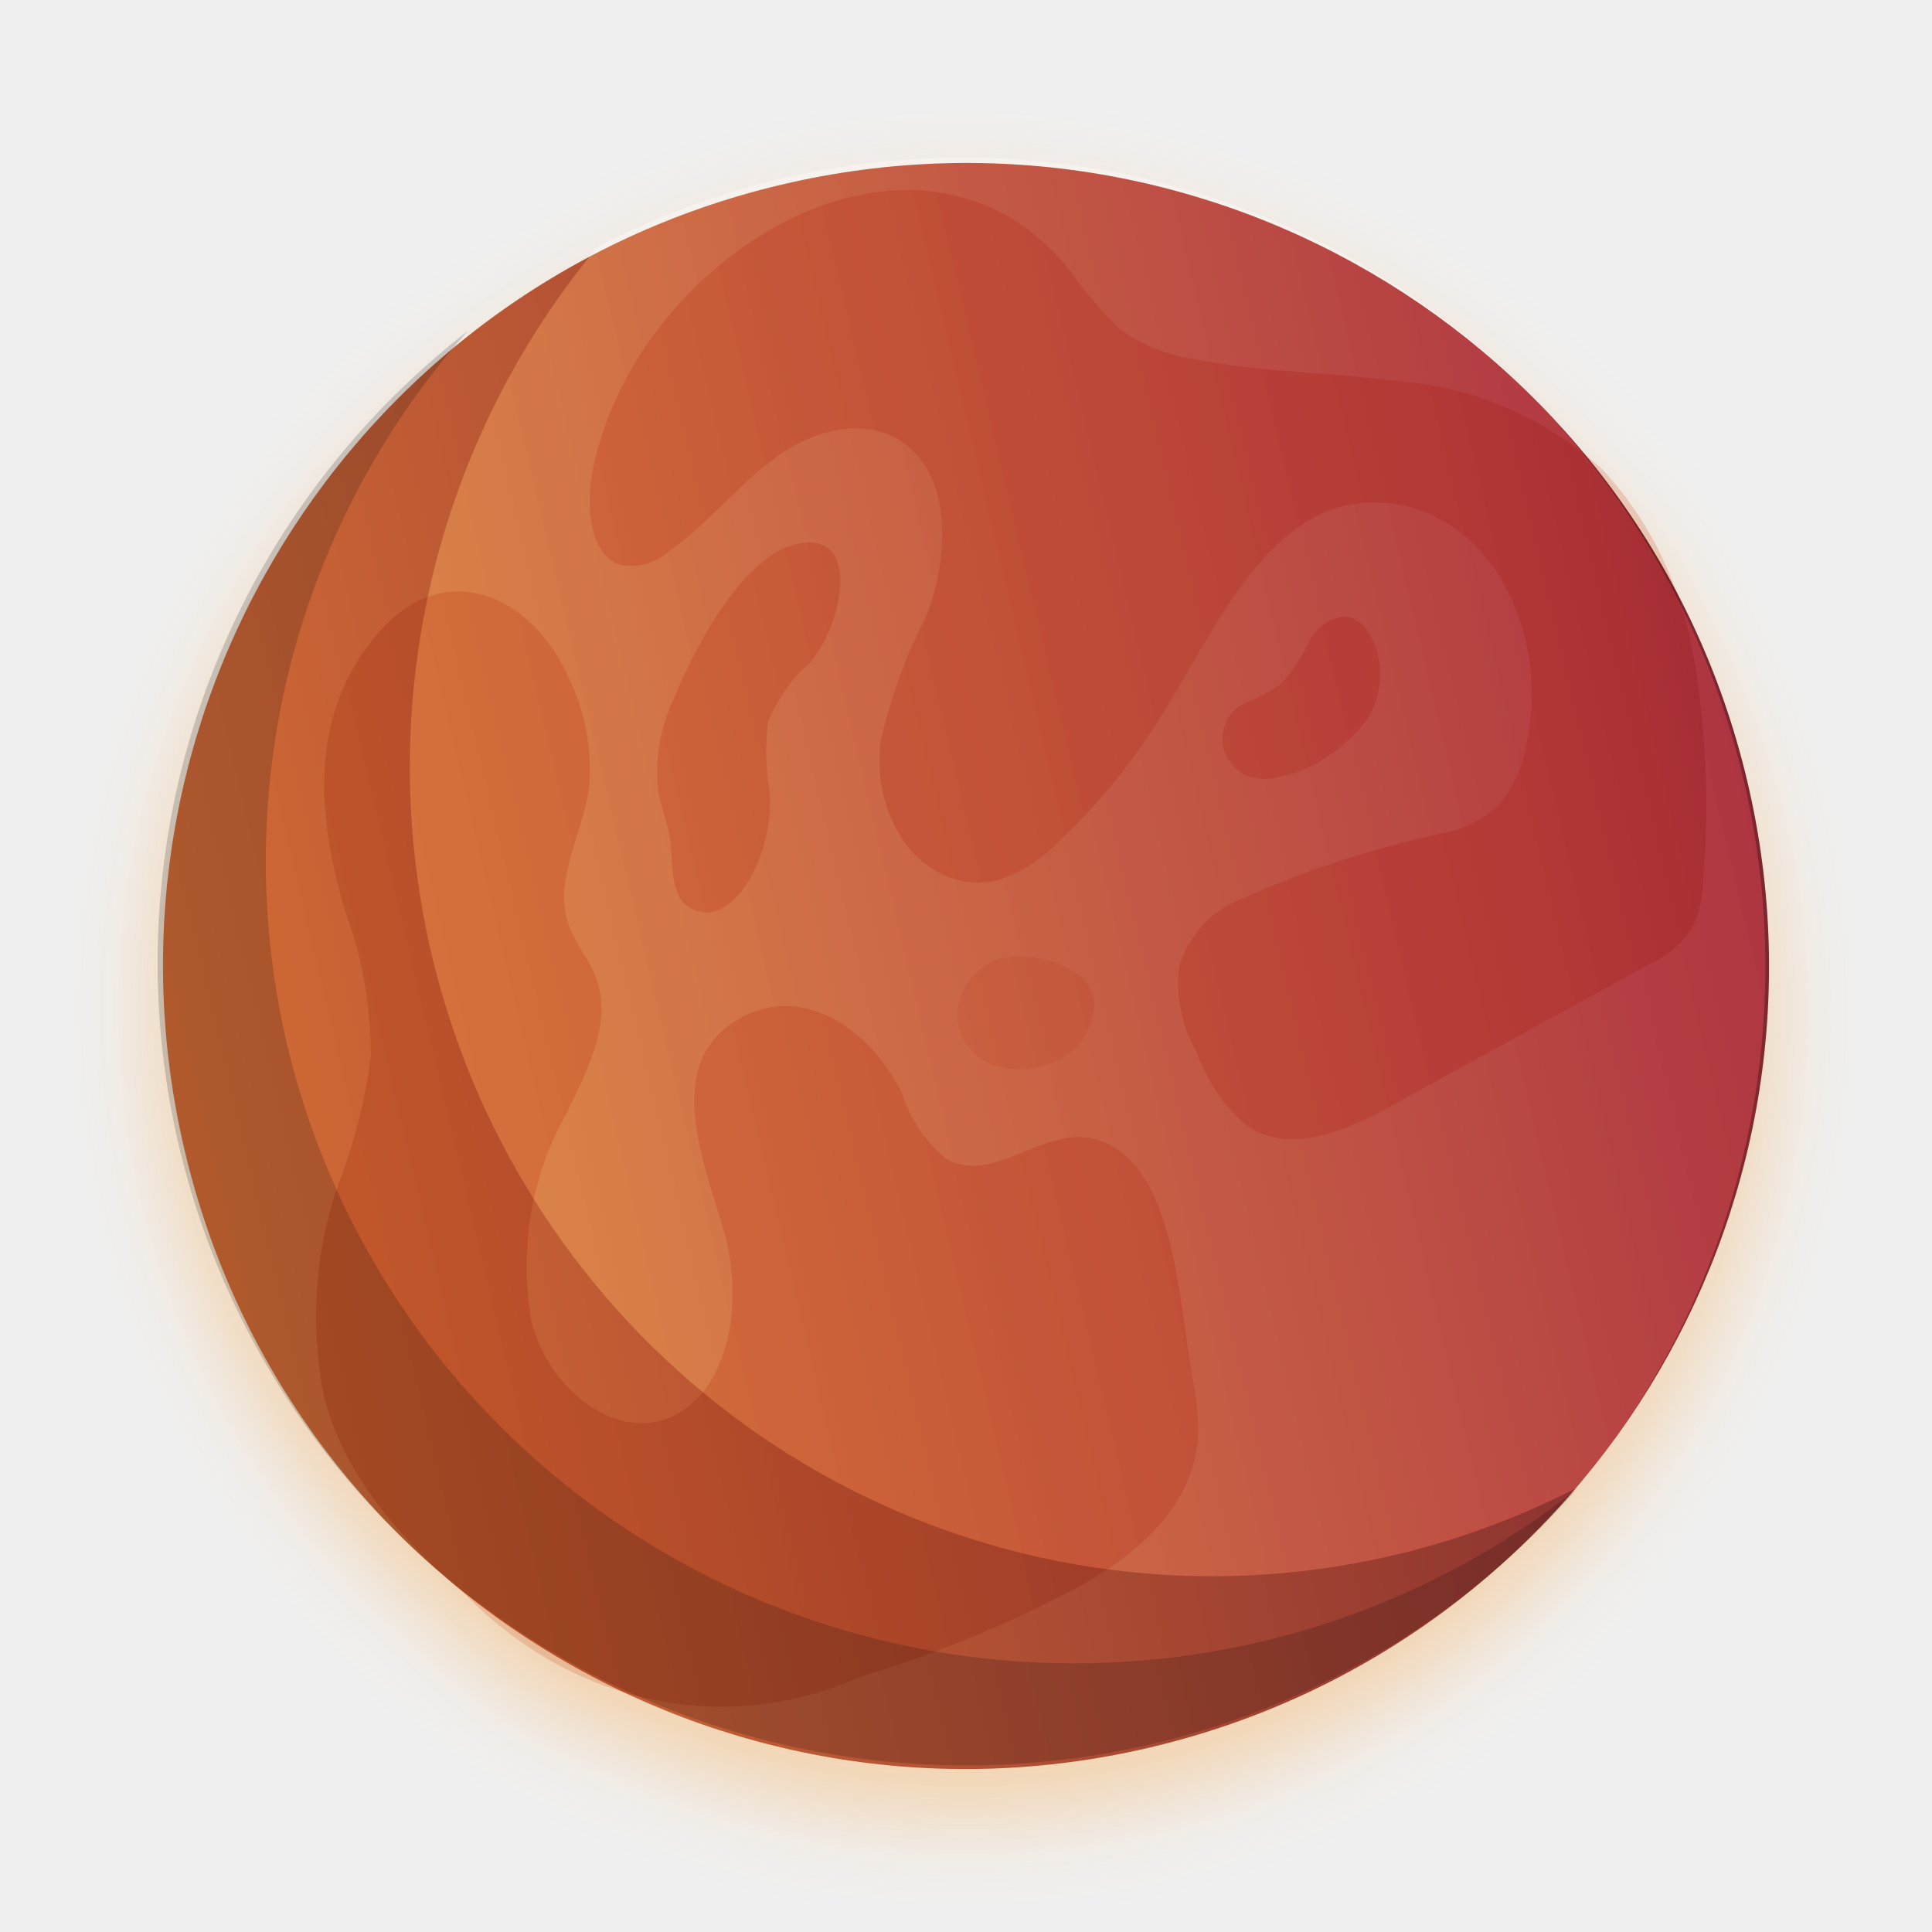
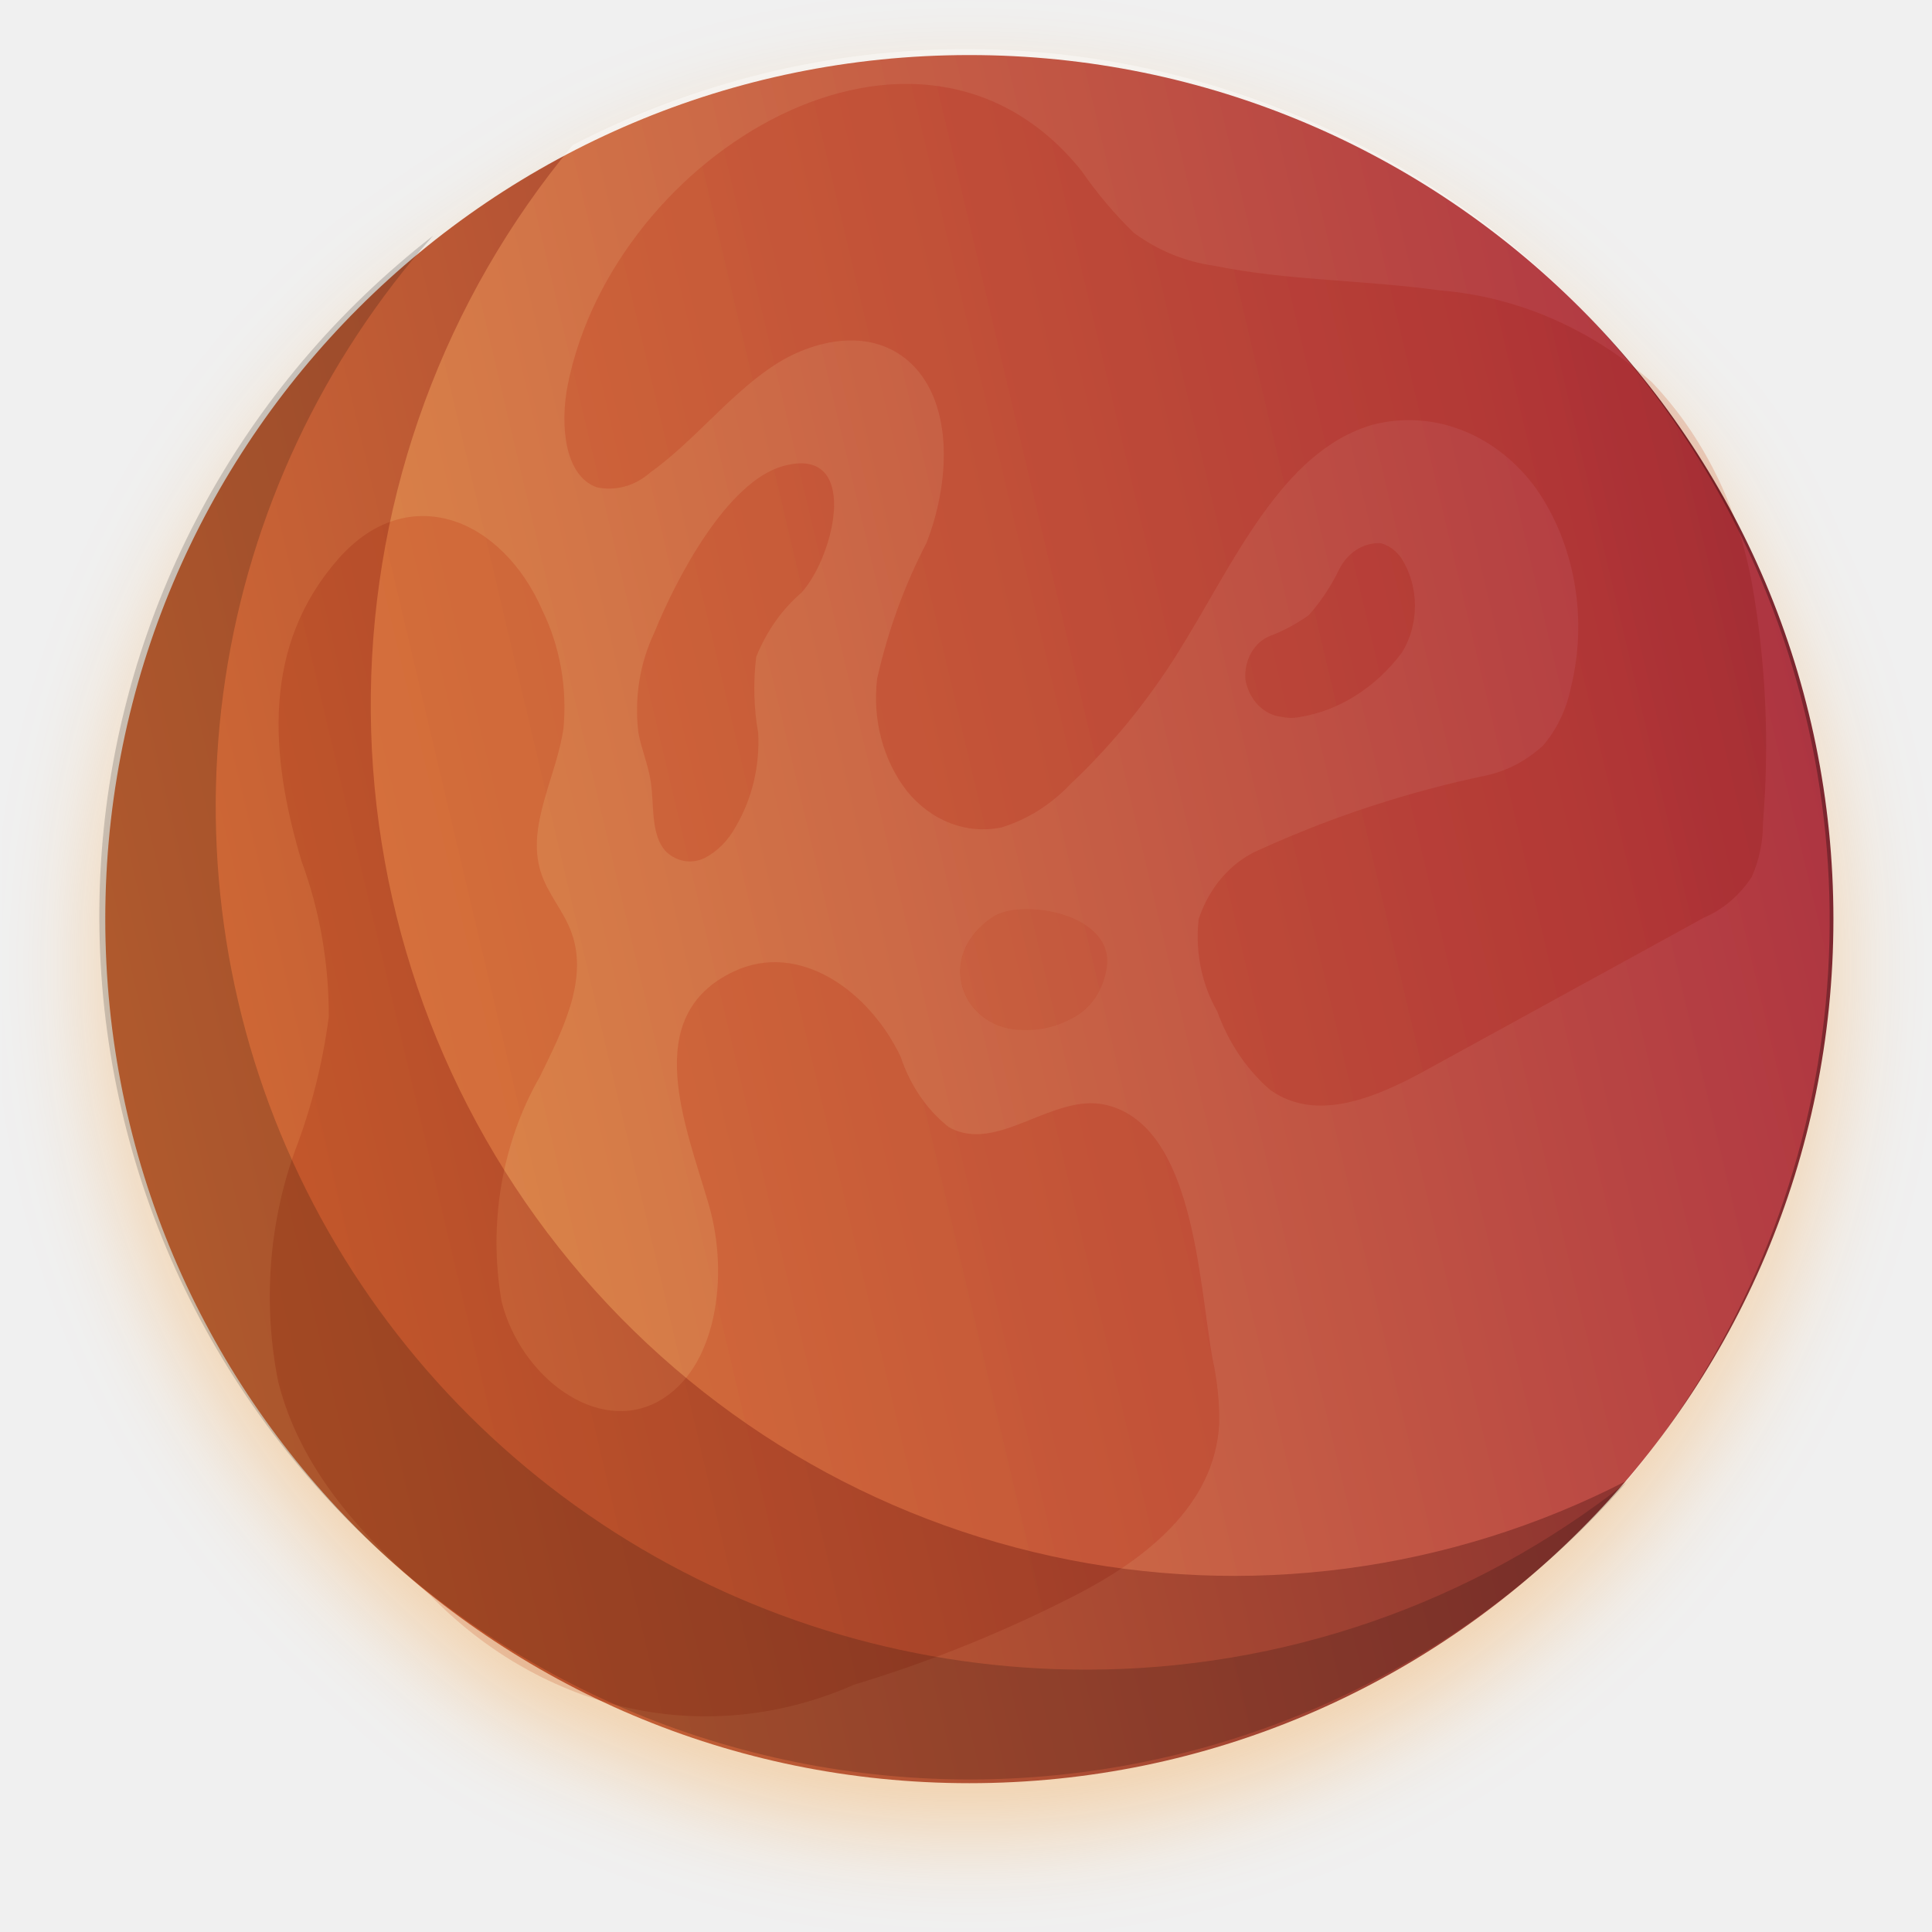
- <svg xmlns="http://www.w3.org/2000/svg" width="621" height="621" viewBox="0 0 621 621" fill="none">
+ <svg xmlns="http://www.w3.org/2000/svg" width="577" height="577" viewBox="0 0 577 577" fill="none">
  <g filter="url(#filter0_d_229_2042)">
-     <path d="M369.864 561.636C508.563 528.85 594.422 389.834 561.636 251.136C528.85 112.437 389.834 26.578 251.136 59.364C112.437 92.15 26.578 231.166 59.364 369.864C92.15 508.563 231.166 594.422 369.864 561.636Z" fill="url(#paint0_linear_229_2042)" />
+     <path d="M289.5 532.557C432.021 532.557 547.557 417.021 547.557 274.5C547.557 131.979 432.021 16.443 289.5 16.443C146.979 16.443 31.443 131.979 31.443 274.5C31.443 417.021 146.979 532.557 289.5 532.557Z" fill="url(#paint0_linear_229_2042)" />
    <g style="mix-blend-mode:multiply" opacity="0.5">
      <g style="mix-blend-mode:multiply" opacity="0.5">
-         <path d="M190.557 150.96C188.259 162.506 189.429 178.07 199.246 181.542C202.02 182.133 204.87 182.046 207.613 181.288C210.356 180.53 212.932 179.117 215.173 177.14C227.943 168.012 238.178 154.693 251.077 145.838C263.975 136.983 281.75 133.573 293.252 144.709C306.001 157.111 304.551 180.587 297.71 198.123C291.146 210.752 286.181 224.4 282.963 238.652C282.232 244.636 282.641 250.732 284.16 256.515C285.679 262.299 288.272 267.63 291.759 272.136C295.316 276.575 299.785 279.906 304.752 281.823C309.719 283.739 315.025 284.178 320.178 283.099C327.875 280.721 334.962 276.238 340.841 270.028C352.884 258.698 363.596 245.603 372.707 231.074C389.3 204.597 403.433 170.914 430.874 162.865C439.772 160.555 449.049 161.118 457.688 164.494C466.327 167.869 473.994 173.926 479.848 182.001C485.539 190.224 489.445 199.9 491.239 210.221C493.032 220.542 492.662 231.208 490.159 241.33C488.828 247.901 485.938 253.913 481.814 258.693C476.879 263.184 471.081 266.238 464.909 267.597C441.694 272.414 418.947 279.866 397 289.846C392.901 291.611 389.175 294.365 386.069 297.923C382.964 301.481 380.55 305.763 378.989 310.482C377.893 320.152 379.865 329.954 384.542 338.076C387.896 347.405 393.374 355.513 400.394 361.54C414.464 371.548 432.614 363.474 447.489 355.277L529.875 310.073C535.532 307.687 540.481 303.483 544.138 297.956C546.415 292.86 547.58 287.197 547.531 281.462C549.475 257.824 548.389 233.984 544.309 210.711C540.137 187.306 529.601 166.051 514.238 150.042C495.967 134.091 474.076 124.612 451.226 122.759C428.672 119.596 405.689 119.881 383.275 115.317C374.87 114.126 366.799 110.792 359.647 105.557C353.882 99.989 348.624 93.756 343.956 86.955C295.25 26.584 204.337 81.659 190.557 150.96Z" fill="#CC6338" />
-         <path d="M392.952 238.975C393.472 241.885 394.78 244.528 396.688 246.521C398.596 248.514 401.003 249.755 403.562 250.062C405.388 250.46 407.259 250.494 409.094 250.161C420.96 248.222 431.817 241.39 439.66 230.926C442.204 226.849 443.573 221.951 443.573 216.925C443.573 211.899 442.204 207.001 439.66 202.923C438.096 200.557 435.866 198.895 433.355 198.223C430.859 198.094 428.38 198.758 426.189 200.145C423.997 201.532 422.178 203.587 420.929 206.086C418.49 211.109 415.441 215.702 411.875 219.727C408.25 222.316 404.37 224.398 400.319 225.928C397.998 226.827 396.008 228.604 394.671 230.972C393.334 233.34 392.728 236.16 392.952 238.975Z" fill="#CC6338" />
-         <path d="M216.376 225.022C212.064 234.096 210.407 244.536 211.65 254.786C212.563 259.746 214.572 264.36 215.334 269.333C216.462 276.662 215.216 285.455 219.995 290.416C221.6 291.902 223.525 292.854 225.564 293.166C227.603 293.479 229.678 293.141 231.562 292.189C235.317 290.207 238.486 287 240.681 282.962C245.568 274.732 247.948 264.86 247.447 254.897C246.102 247.418 245.902 239.724 246.856 232.165C249.918 224.53 254.594 217.907 260.453 212.905C270.634 201.422 277.873 168.78 254.836 175.204C238.103 179.942 223.067 208.54 216.376 225.022Z" fill="#CC6338" />
-         <path d="M183.05 218.45C188.209 229.057 190.393 241.25 189.301 253.349C187.282 267.983 178.163 282.356 182.459 296.32C184.532 303.03 189.43 308.127 191.749 314.724C196.754 328.899 188.731 344.228 182.234 357.56C170.874 377.314 166.764 401.465 170.806 424.715C176.477 447.211 199.407 464.611 217.697 454.478C235.063 444.842 238.822 417.1 232.733 395.992C226.01 372.64 211.758 339.515 240.122 326.146C259.808 316.87 280.741 332.099 289.988 351.644C292.822 360.158 297.834 367.473 304.357 372.615C318.813 380.8 335.428 362.309 351.216 365.968C377.69 372.094 378.947 418.687 383.167 441.99C384.546 448.233 385.207 454.659 385.133 461.101C383.887 485.966 362.31 502.026 342.602 512.22C321.079 523.278 298.809 532.287 276.015 539.157C254.786 548.527 231.733 550.973 209.38 546.227C187.028 541.48 166.237 529.724 149.284 512.245C129.952 495.553 110.845 475.487 104.079 448.687C99.481 425.672 101.227 401.572 109.073 379.759C113.975 366.99 117.377 353.523 119.19 339.714C119.254 323.784 116.506 308.007 111.114 293.344C101.448 261.298 99.3 228.781 122.036 202.911C142.861 179.261 171.021 190.683 183.05 218.45Z" fill="#CC6338" />
+         <path d="M169.557 114.96C167.259 126.506 168.429 142.07 178.246 145.542C181.02 146.133 183.87 146.046 186.613 145.288C189.356 144.53 191.932 143.117 194.173 141.14C206.943 132.012 217.178 118.693 230.077 109.838C242.975 100.983 260.75 97.573 272.252 108.709C285.001 121.111 283.551 144.587 276.71 162.123C270.146 174.752 265.181 188.4 261.963 202.652C261.232 208.636 261.641 214.732 263.16 220.515C264.679 226.299 267.272 231.63 270.759 236.136C274.316 240.575 278.785 243.906 283.752 245.823C288.719 247.739 294.025 248.178 299.178 247.099C306.875 244.721 313.962 240.238 319.841 234.028C331.884 222.698 342.596 209.603 351.707 195.074C368.3 168.597 382.433 134.914 409.874 126.865C418.772 124.555 428.049 125.118 436.688 128.494C445.327 131.869 452.994 137.926 458.848 146.001C464.539 154.224 468.445 163.9 470.239 174.221C472.032 184.542 471.662 195.208 469.159 205.33C467.828 211.901 464.938 217.913 460.814 222.693C455.879 227.184 450.081 230.238 443.909 231.597C420.694 236.414 397.947 243.866 376 253.846C371.901 255.611 368.175 258.365 365.069 261.923C361.964 265.481 359.55 269.763 357.989 274.482C356.893 284.152 358.865 293.954 363.542 302.076C366.896 311.405 372.374 319.513 379.394 325.54C393.464 335.548 411.614 327.474 426.489 319.277L508.875 274.073C514.532 271.687 519.481 267.483 523.138 261.956C525.415 256.86 526.58 251.197 526.531 245.462C528.475 221.824 527.389 197.984 523.309 174.711C519.137 151.306 508.601 130.051 493.238 114.042C474.967 98.091 453.076 88.612 430.226 86.758C407.672 83.596 384.689 83.881 362.275 79.317C353.87 78.126 345.799 74.792 338.647 69.557C332.882 63.989 327.624 57.756 322.956 50.955C274.25 -9.416 183.337 45.659 169.557 114.96Z" fill="#CC6338" />
+         <path d="M371.952 202.975C372.472 205.885 373.78 208.528 375.688 210.521C377.596 212.514 380.003 213.755 382.562 214.062C384.388 214.46 386.259 214.494 388.094 214.161C399.96 212.222 410.817 205.39 418.66 194.926C421.204 190.849 422.573 185.951 422.573 180.925C422.573 175.899 421.204 171.001 418.66 166.923C417.096 164.557 414.866 162.895 412.355 162.223C409.859 162.094 407.38 162.758 405.189 164.145C402.997 165.532 401.178 167.587 399.929 170.086C397.49 175.109 394.441 179.702 390.875 183.727C387.25 186.316 383.37 188.398 379.319 189.928C376.998 190.827 375.008 192.604 373.671 194.972C372.334 197.34 371.728 200.16 371.952 202.975Z" fill="#CC6338" />
+         <path d="M195.376 189.022C191.064 198.096 189.407 208.536 190.65 218.786C191.563 223.746 193.572 228.36 194.334 233.333C195.462 240.662 194.216 249.455 198.995 254.416C200.6 255.902 202.525 256.854 204.564 257.166C206.603 257.479 208.678 257.141 210.562 256.189C214.317 254.207 217.486 251 219.681 246.962C224.568 238.732 226.948 228.86 226.447 218.897C225.102 211.418 224.902 203.724 225.856 196.165C228.918 188.53 233.594 181.907 239.453 176.905C249.634 165.422 256.873 132.78 233.836 139.204C217.103 143.942 202.067 172.54 195.376 189.022Z" fill="#CC6338" />
+         <path d="M162.05 182.45C167.209 193.057 169.393 205.25 168.301 217.349C166.282 231.983 157.163 246.356 161.459 260.32C163.532 267.03 168.43 272.127 170.749 278.724C175.754 292.899 167.731 308.228 161.234 321.56C149.874 341.314 145.764 365.465 149.806 388.715C155.477 411.211 178.407 428.611 196.697 418.478C214.063 408.842 217.822 381.1 211.733 359.992C205.01 336.64 190.758 303.515 219.122 290.146C238.808 280.87 259.741 296.099 268.988 315.644C271.822 324.158 276.834 331.473 283.357 336.615C297.813 344.8 314.428 326.309 330.216 329.968C356.69 336.094 357.947 382.687 362.167 405.99C363.546 412.233 364.207 418.659 364.133 425.101C362.887 449.966 341.31 466.026 321.602 476.22C300.079 487.278 277.809 496.287 255.015 503.157C233.786 512.527 210.733 514.973 188.38 510.227C166.028 505.48 145.237 493.724 128.284 476.245C108.952 459.553 89.846 439.487 83.079 412.687C78.481 389.672 80.227 365.572 88.073 343.759C92.975 330.99 96.377 317.523 98.19 303.714C98.254 287.784 95.506 272.007 90.114 257.344C80.448 225.298 78.3 192.781 101.036 166.911C121.861 143.261 150.021 154.683 162.05 182.45Z" fill="#CC6338" />
        <g style="mix-blend-mode:multiply" opacity="0.5">
-           <path d="M351.699 323.642C352.376 308.536 325.752 304.27 317.396 309.9C299.611 321.893 308.514 343.831 326.772 343.608C332.387 343.783 337.943 342.247 342.882 339.156C345.325 337.581 347.403 335.349 348.938 332.647C350.473 329.946 351.421 326.856 351.699 323.642Z" fill="#D16111" />
+           <path d="M330.699 287.642C331.376 272.536 304.752 268.27 296.396 273.9C278.611 285.893 287.514 307.831 305.772 307.608C311.387 307.783 316.943 306.247 321.882 303.156C324.325 301.581 326.403 299.349 327.938 296.647C329.473 293.946 330.421 290.856 330.699 287.642Z" fill="#D16111" />
        </g>
      </g>
    </g>
    <g style="mix-blend-mode:multiply" opacity="0.2">
-       <path d="M345.451 534.646C295.445 534.706 246.483 520.437 204.449 493.551C162.415 466.666 129.095 428.308 108.492 383.084C87.888 337.861 80.878 287.695 88.303 238.614C95.728 189.532 117.271 143.621 150.347 106.397C121.831 128.554 98.296 156.383 81.25 188.096C64.205 219.81 54.026 254.71 51.367 290.557C48.707 326.404 53.625 362.406 65.805 396.256C77.986 430.106 97.161 461.056 122.099 487.121C147.037 513.185 177.188 533.789 210.619 547.611C244.049 561.433 280.022 568.168 316.229 567.384C352.436 566.599 388.078 558.313 420.87 543.057C453.661 527.801 482.878 505.911 506.647 478.792C460.828 514.971 404.002 534.661 345.451 534.646Z" fill="#222226" />
+       <path d="M324.451 498.646C274.445 498.706 225.483 484.437 183.449 457.551C141.415 430.666 108.095 392.307 87.492 347.084C66.888 301.861 59.878 251.695 67.303 202.614C74.728 153.532 96.271 107.621 129.347 70.397C100.831 92.554 77.296 120.383 60.25 152.096C43.205 183.81 33.026 218.71 30.367 254.557C27.707 290.404 32.625 326.406 44.805 360.256C56.986 394.106 76.161 425.056 101.099 451.121C126.037 477.185 156.188 497.789 189.619 511.611C223.049 525.433 259.022 532.168 295.229 531.384C331.436 530.599 367.078 522.313 399.87 507.057C432.661 491.801 461.878 469.911 485.647 442.791C439.828 478.971 383.002 498.661 324.451 498.646Z" fill="#222226" />
    </g>
    <g style="mix-blend-mode:overlay" opacity="0.39">
-       <path d="M309.424 50.665C268.596 50.67 228.359 60.501 192.054 79.34C153.814 125.311 132.508 183.206 131.749 243.21C130.99 303.215 150.823 361.639 187.888 408.58C224.953 455.521 276.97 488.092 335.122 500.773C393.274 513.454 453.984 505.464 506.963 478.159C538.571 440.233 558.782 393.991 565.22 344.873C571.658 295.755 564.053 245.804 543.302 200.896C522.551 155.989 489.517 117.993 448.084 91.379C406.652 64.765 358.545 50.64 309.424 50.665Z" fill="white" />
+       <path d="M288.424 14.665C247.596 14.671 207.359 24.501 171.054 43.34C132.814 89.311 111.508 147.206 110.749 207.21C109.99 267.215 129.823 325.639 166.888 372.58C203.953 419.521 255.97 452.092 314.122 464.773C372.274 477.454 432.984 469.464 485.963 442.159C517.571 404.233 537.782 357.991 544.22 308.873C550.658 259.755 543.053 209.804 522.302 164.896C501.551 119.989 468.517 81.993 427.084 55.379C385.652 28.765 337.545 14.64 288.424 14.665Z" fill="white" />
    </g>
  </g>
  <defs>
-     <filter id="filter0_d_229_2042" x="21.612" y="36.139" width="576.056" height="576.055" filterUnits="userSpaceOnUse" color-interpolation-filters="sRGB">
+     <filter id="filter0_d_229_2042" x="0.612" y="0.139" width="575.997" height="575.997" filterUnits="userSpaceOnUse" color-interpolation-filters="sRGB">
      <feFlood flood-opacity="0" result="BackgroundImageFix" />
      <feColorMatrix in="SourceAlpha" type="matrix" values="0 0 0 0 0 0 0 0 0 0 0 0 0 0 0 0 0 0 127 0" result="hardAlpha" />
      <feOffset dy="14.526" />
      <feGaussianBlur stdDeviation="14.526" />
      <feColorMatrix type="matrix" values="0 0 0 0 0.976 0 0 0 0 0.522 0 0 0 0 0 0 0 0 0.29 0" />
      <feBlend mode="normal" in2="BackgroundImageFix" result="effect1_dropShadow_229_2042" />
      <feBlend mode="normal" in="SourceGraphic" in2="effect1_dropShadow_229_2042" result="shape" />
    </filter>
-     <linearGradient id="paint0_linear_229_2042" x1="59.364" y1="369.864" x2="561.636" y2="251.136" gradientUnits="userSpaceOnUse">
+     <linearGradient id="paint0_linear_229_2042" x1="38.5" y1="334.5" x2="540.5" y2="216" gradientUnits="userSpaceOnUse">
      <stop stop-color="#D46C36" />
      <stop offset="1" stop-color="#7C262F" />
    </linearGradient>
  </defs>
</svg>
